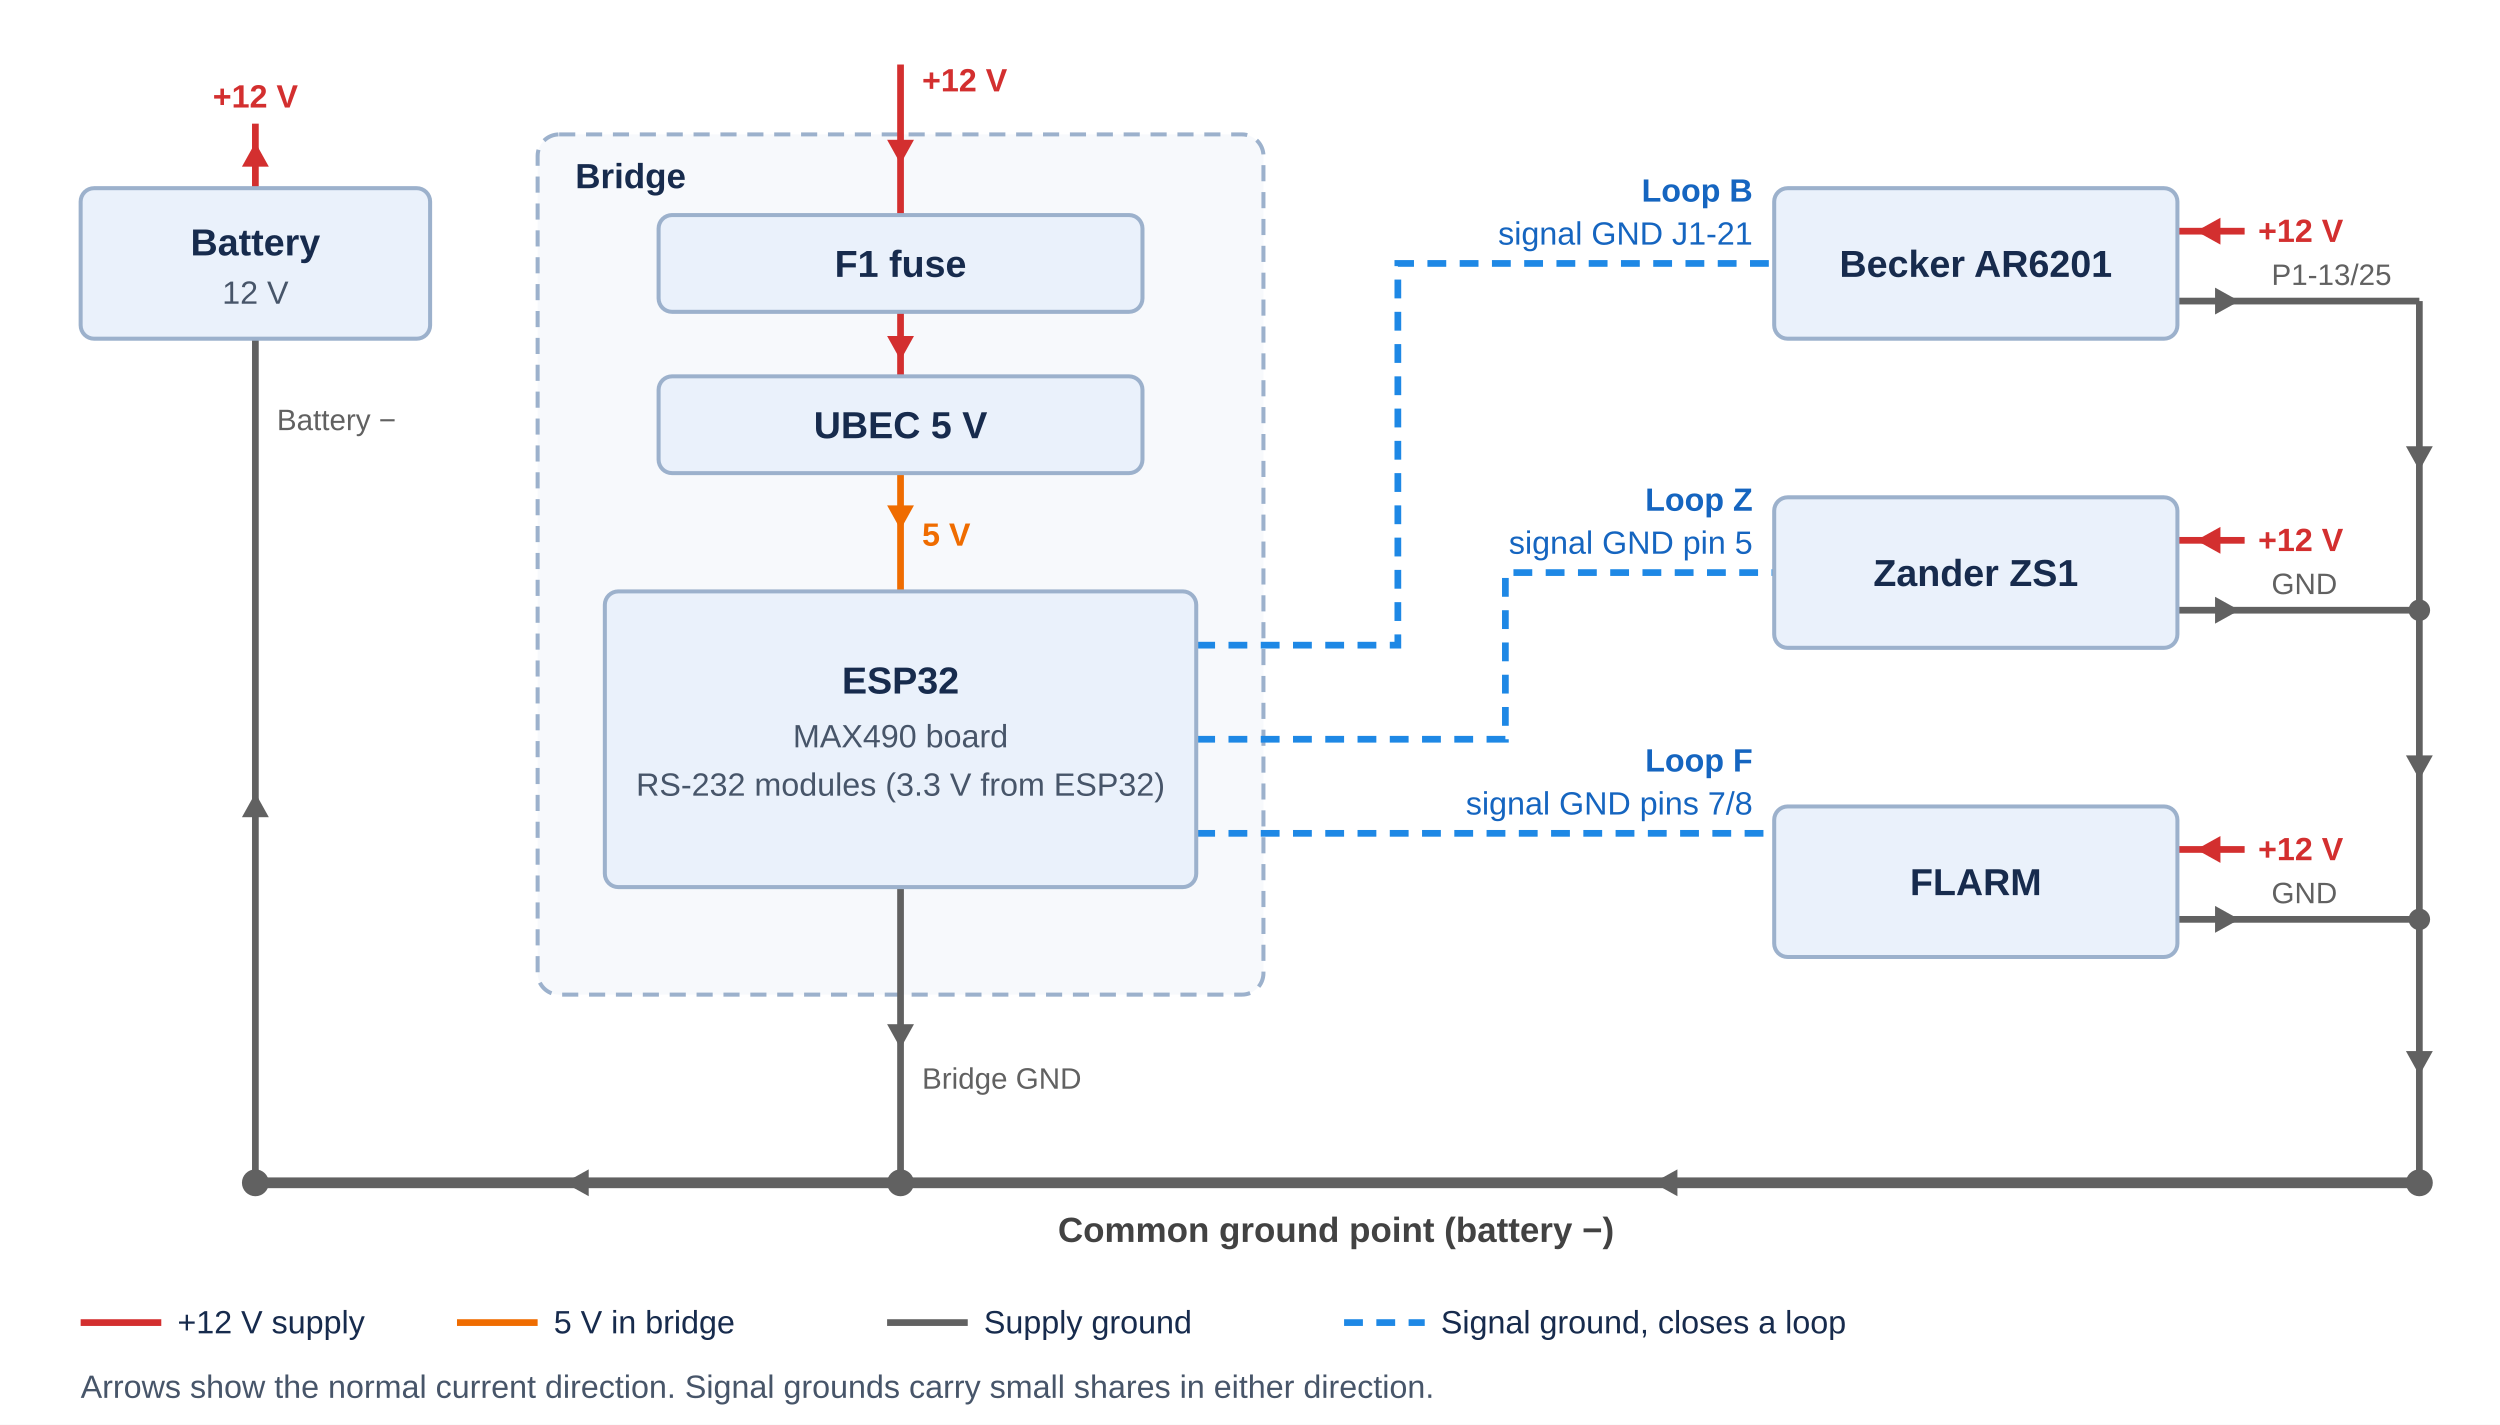
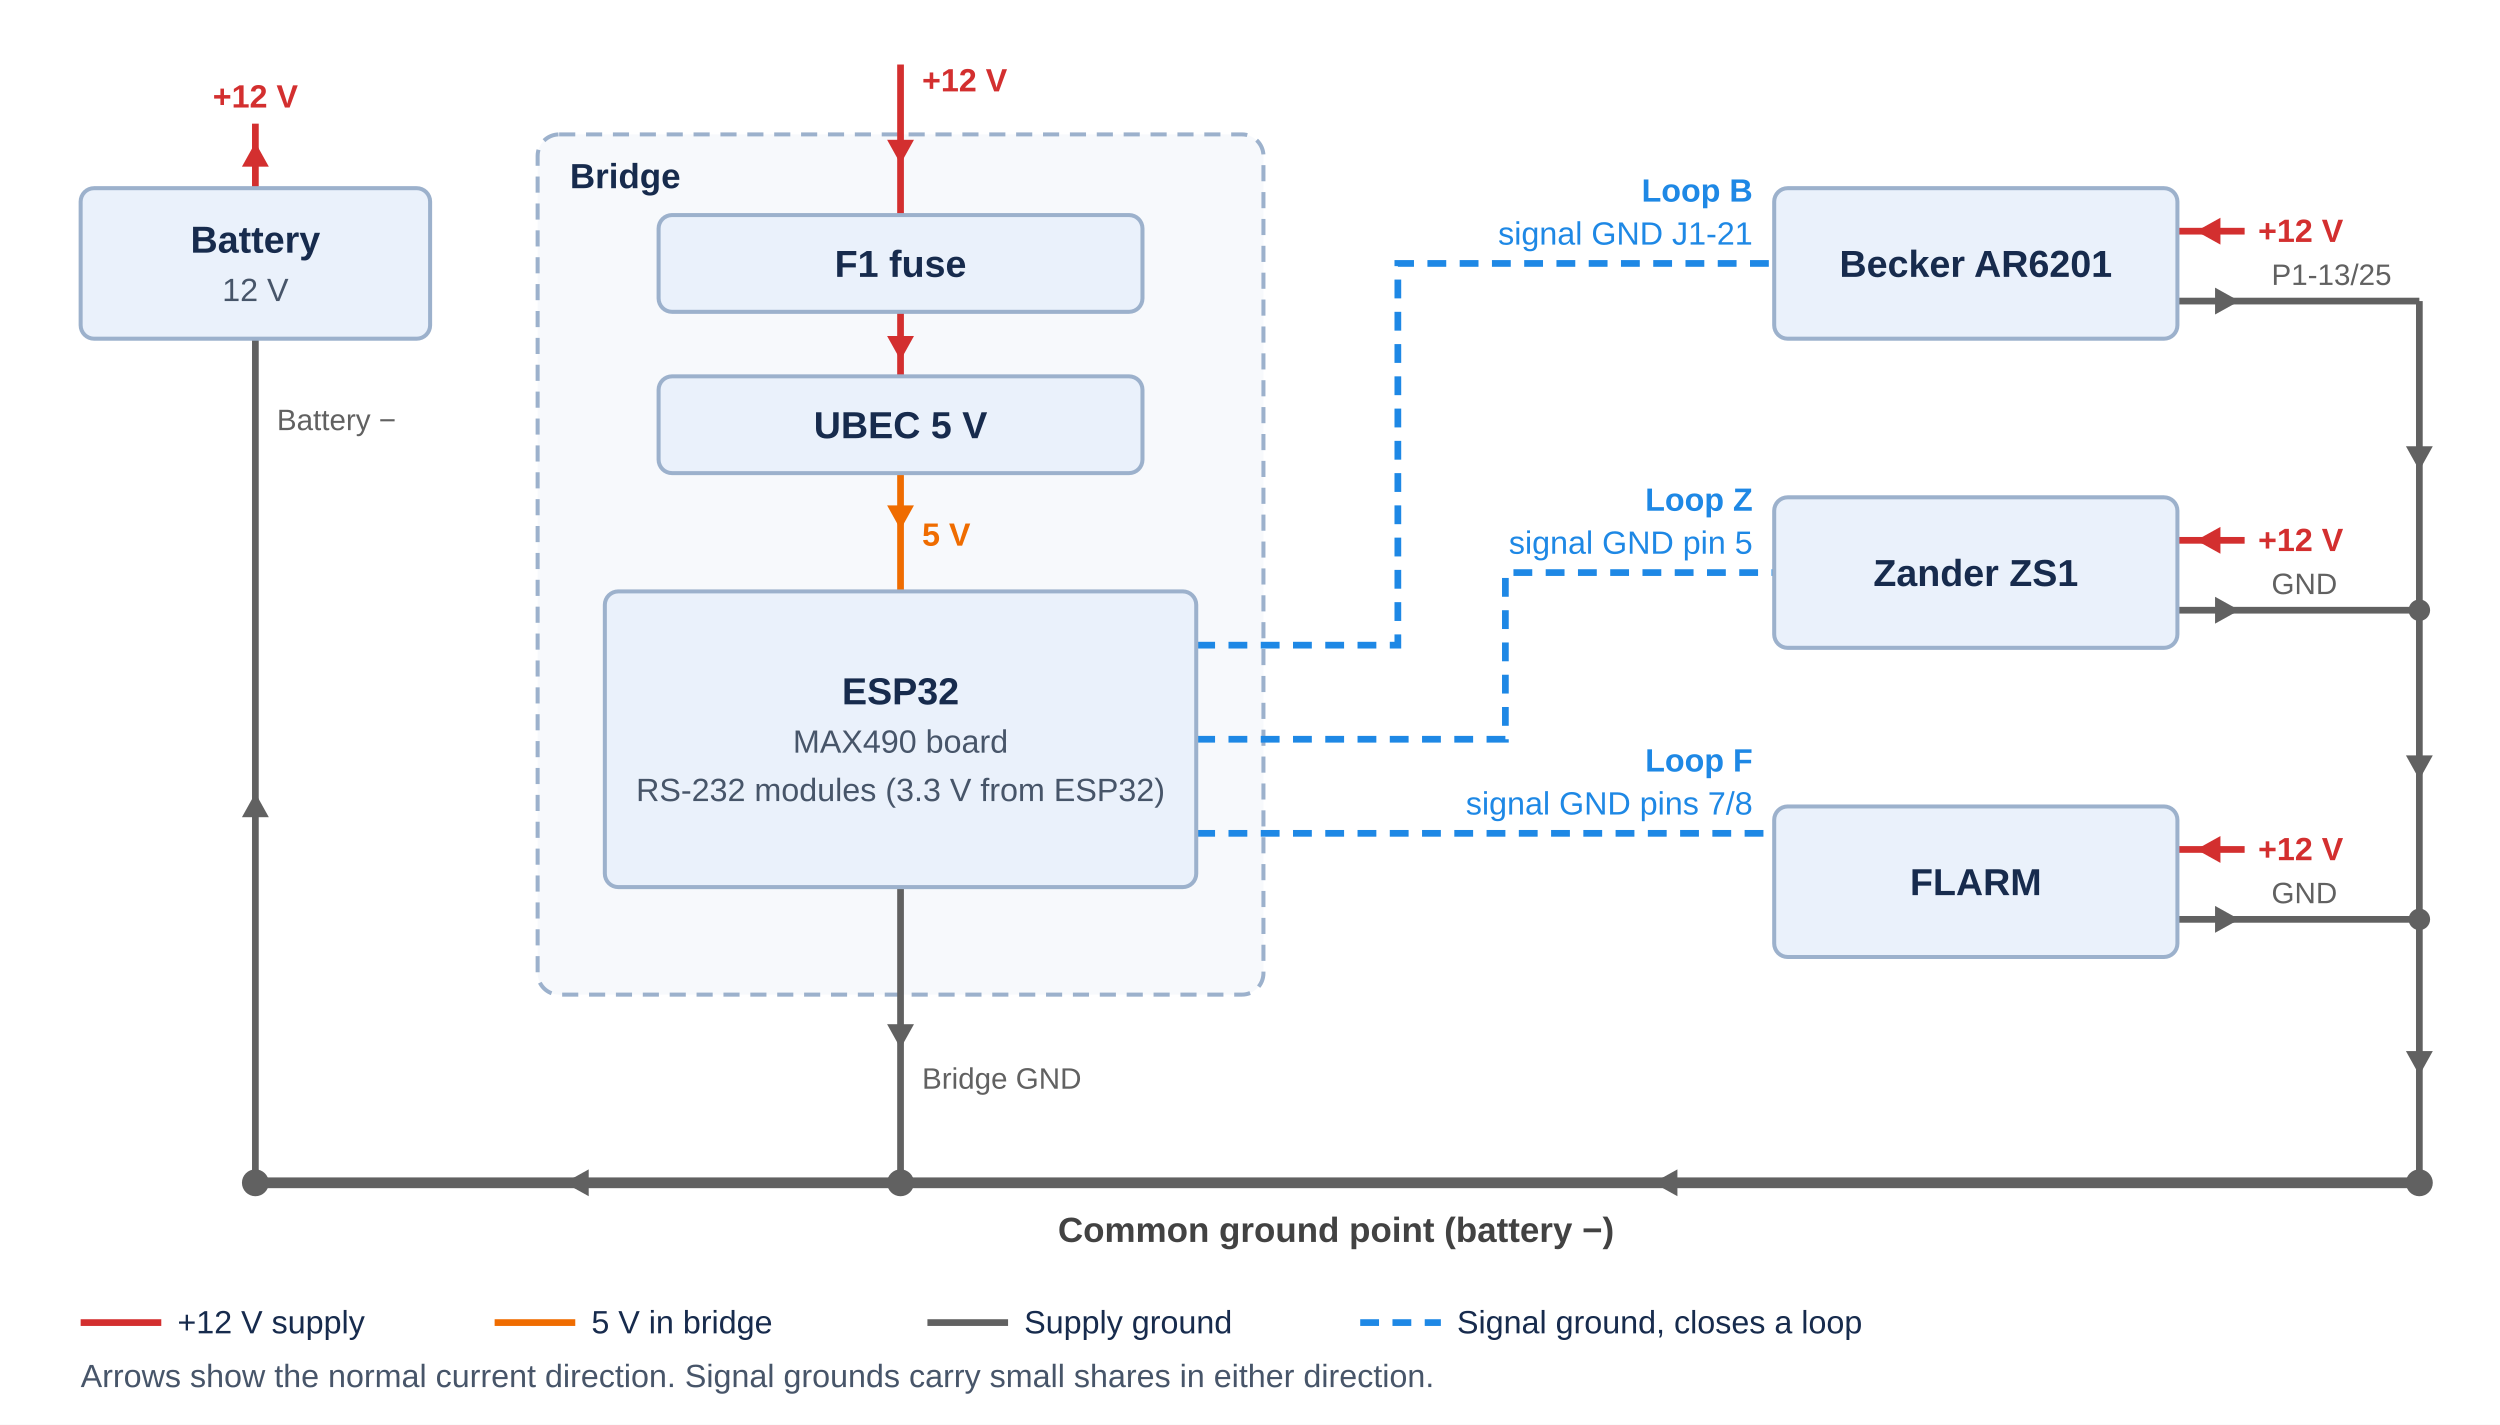
<svg xmlns="http://www.w3.org/2000/svg" width="930" height="530" viewBox="0 0 930 530" role="img" aria-labelledby="title desc">
  <rect width="930" height="530" fill="white" />
  <g font-family="Arial,sans-serif">
    <rect x="200" y="50" width="270" height="320" rx="8" fill="#f7f9fc" stroke="#9cb1cc" stroke-width="1.5" stroke-dasharray="6 4" />
-     <text x="214" y="70" font-size="13" font-weight="700" fill="#172b4d">Bridge</text>
-     <g stroke="#d32f2f" stroke-width="2.5" fill="none">
-       <path d="M95 70V46" />
-       <path d="M335 24V80" />
-       <path d="M335 116V140" />
-       <path d="M810 86H835" />
-       <path d="M810 201H835" />
-       <path d="M810 316H835" />
-     </g>
-     <path d="M335 176V220" stroke="#ef6c00" stroke-width="2.5" fill="none" />
-     <g stroke="#616161" stroke-width="2.5" fill="none">
-       <path d="M95 126V440" />
-       <path d="M335 330V440" />
-       <path d="M810 112H900" />
-       <path d="M810 227H900" />
-       <path d="M810 342H900" />
-       <path d="M900 112V440" />
-     </g>
-     <path d="M95 440H900" stroke="#616161" stroke-width="4" fill="none" />
-     <g fill="#616161">
-       <circle cx="95" cy="440" r="5" />
-       <circle cx="335" cy="440" r="5" />
-       <circle cx="900" cy="440" r="5" />
-       <circle cx="900" cy="227" r="4" />
-       <circle cx="900" cy="342" r="4" />
-     </g>
-     <g stroke="#1e88e5" stroke-width="2.5" stroke-dasharray="7 5" fill="none">
-       <path d="M445 240H520V98H660" />
-       <path d="M445 275H560V213H660" />
-       <path d="M445 310H660" />
-     </g>
-     <g>
-       <polygon points="90,62 100,62 95,53" fill="#d32f2f" />
-       <polygon points="330,52 340,52 335,61" fill="#d32f2f" />
-       <polygon points="330,125 340,125 335,134" fill="#d32f2f" />
-       <polygon points="826,81 826,91 817,86" fill="#d32f2f" />
-       <polygon points="826,196 826,206 817,201" fill="#d32f2f" />
-       <polygon points="826,311 826,321 817,316" fill="#d32f2f" />
-       <polygon points="330,188 340,188 335,197" fill="#ef6c00" />
-       <polygon points="824,107 824,117 833,112" fill="#616161" />
-       <polygon points="824,222 824,232 833,227" fill="#616161" />
-       <polygon points="824,337 824,347 833,342" fill="#616161" />
-       <polygon points="895,166 905,166 900,175" fill="#616161" />
-       <polygon points="895,281 905,281 900,290" fill="#616161" />
-       <polygon points="895,391 905,391 900,400" fill="#616161" />
-       <polygon points="624,435 624,445 615,440" fill="#616161" />
-       <polygon points="219,435 219,445 210,440" fill="#616161" />
-       <polygon points="330,381 340,381 335,390" fill="#616161" />
-       <polygon points="90,304 100,304 95,295" fill="#616161" />
-     </g>
-     <g fill="#eaf1fb" stroke="#9cb1cc" stroke-width="1.5">
-       <rect x="30" y="70" width="130" height="56" rx="5" />
-       <rect x="245" y="80" width="180" height="36" rx="5" />
-       <rect x="245" y="140" width="180" height="36" rx="5" />
-       <rect x="225" y="220" width="220" height="110" rx="5" />
-       <rect x="660" y="70" width="150" height="56" rx="5" />
-       <rect x="660" y="185" width="150" height="56" rx="5" />
-       <rect x="660" y="300" width="150" height="56" rx="5" />
-     </g>
-     <g font-size="14" fill="#172b4d" text-anchor="middle" font-weight="700">
-       <text x="95" y="95">Battery</text>
-       <text x="335" y="103">F1 fuse</text>
-       <text x="335" y="163">UBEC 5 V</text>
-       <text x="335" y="258">ESP32</text>
-       <text x="735" y="103">Becker AR6201</text>
-       <text x="735" y="218">Zander ZS1</text>
-       <text x="735" y="333">FLARM</text>
-     </g>
-     <g font-size="12" fill="#475569" text-anchor="middle">
-       <text x="95" y="113">12 V</text>
-       <text x="335" y="278">MAX490 board</text>
-       <text x="335" y="296">RS-232 modules (3.3 V from ESP32)</text>
-     </g>
-     <g font-size="12" fill="#d32f2f" font-weight="700">
-       <text x="95" y="40" text-anchor="middle">+12 V</text>
-       <text x="343" y="34">+12 V</text>
-       <text x="840" y="90">+12 V</text>
-       <text x="840" y="205">+12 V</text>
-       <text x="840" y="320">+12 V</text>
-     </g>
-     <text x="343" y="203" font-size="12" fill="#ef6c00" font-weight="700">5 V</text>
-     <g font-size="11" fill="#616161">
-       <text x="845" y="106">P1-13/25</text>
-       <text x="845" y="221">GND</text>
-       <text x="845" y="336">GND</text>
-       <text x="343" y="405">Bridge GND</text>
-       <text x="103" y="160">Battery −</text>
-     </g>
-     <g font-size="12" fill="#1565c0" text-anchor="end">
-       <text x="652" y="75" font-weight="700">Loop B</text>
-       <text x="652" y="91">signal GND J1-21</text>
-       <text x="652" y="190" font-weight="700">Loop Z</text>
-       <text x="652" y="206">signal GND pin 5</text>
-       <text x="652" y="287" font-weight="700">Loop F</text>
-       <text x="652" y="303">signal GND pins 7/8</text>
-     </g>
+     <path d="M95 70 L95 46" stroke="#d32f2f" stroke-width="2.5" fill="none" />
+     <path d="M335 24 L335 80" stroke="#d32f2f" stroke-width="2.5" fill="none" />
+     <path d="M335 116 L335 140" stroke="#d32f2f" stroke-width="2.5" fill="none" />
+     <path d="M335 176 L335 220" stroke="#ef6c00" stroke-width="2.5" fill="none" />
+     <path d="M95 126 L95 440" stroke="#616161" stroke-width="2.5" fill="none" />
+     <path d="M335 330 L335 440" stroke="#616161" stroke-width="2.5" fill="none" />
+     <path d="M900 112 L900 440" stroke="#616161" stroke-width="2.5" fill="none" />
+     <path d="M95 440 L900 440" stroke="#616161" stroke-width="4" fill="none" />
+     <path d="M810 86 L835 86" stroke="#d32f2f" stroke-width="2.5" fill="none" />
+     <path d="M810 112 L900 112" stroke="#616161" stroke-width="2.5" fill="none" />
+     <path d="M445 240 L520 240 L520 98 L660 98" stroke="#1e88e5" stroke-width="2.5" fill="none" stroke-dasharray="7 5" />
+     <path d="M810 201 L835 201" stroke="#d32f2f" stroke-width="2.5" fill="none" />
+     <path d="M810 227 L900 227" stroke="#616161" stroke-width="2.5" fill="none" />
+     <path d="M445 275 L560 275 L560 213 L660 213" stroke="#1e88e5" stroke-width="2.5" fill="none" stroke-dasharray="7 5" />
+     <path d="M810 316 L835 316" stroke="#d32f2f" stroke-width="2.5" fill="none" />
+     <path d="M810 342 L900 342" stroke="#616161" stroke-width="2.5" fill="none" />
+     <path d="M445 310 L660 310" stroke="#1e88e5" stroke-width="2.5" fill="none" stroke-dasharray="7 5" />
+     <path d="M30 492 H60" stroke="#d32f2f" stroke-width="2.5" />
+     <path d="M184 492 H214" stroke="#ef6c00" stroke-width="2.5" />
+     <path d="M345 492 H375" stroke="#616161" stroke-width="2.5" />
+     <path d="M506 492 H536" stroke="#1e88e5" stroke-width="2.5" stroke-dasharray="7 5" />
+     <polygon points="90,62 100,62 95,53" fill="#d32f2f" />
+     <polygon points="330,52 340,52 335,61" fill="#d32f2f" />
+     <polygon points="330,125 340,125 335,134" fill="#d32f2f" />
+     <polygon points="330,188 340,188 335,197" fill="#ef6c00" />
+     <polygon points="90,304 100,304 95,295" fill="#616161" />
+     <polygon points="330,381 340,381 335,390" fill="#616161" />
+     <polygon points="895,166 905,166 900,175" fill="#616161" />
+     <polygon points="895,281 905,281 900,290" fill="#616161" />
+     <polygon points="895,391 905,391 900,400" fill="#616161" />
+     <polygon points="624,435 624,445 615,440" fill="#616161" />
+     <polygon points="219,435 219,445 210,440" fill="#616161" />
+     <circle cx="95" cy="440" r="5" fill="#616161" />
+     <circle cx="335" cy="440" r="5" fill="#616161" />
+     <circle cx="900" cy="440" r="5" fill="#616161" />
+     <circle cx="900" cy="227" r="4" fill="#616161" />
+     <circle cx="900" cy="342" r="4" fill="#616161" />
+     <polygon points="826,81 826,91 817,86" fill="#d32f2f" />
+     <polygon points="824,107 824,117 833,112" fill="#616161" />
+     <polygon points="826,196 826,206 817,201" fill="#d32f2f" />
+     <polygon points="824,222 824,232 833,227" fill="#616161" />
+     <polygon points="826,311 826,321 817,316" fill="#d32f2f" />
+     <polygon points="824,337 824,347 833,342" fill="#616161" />
+     <rect x="660" y="70" width="150" height="56" rx="5" fill="#eaf1fb" stroke="#9cb1cc" stroke-width="1.5" />
+     <rect x="660" y="185" width="150" height="56" rx="5" fill="#eaf1fb" stroke="#9cb1cc" stroke-width="1.5" />
+     <rect x="660" y="300" width="150" height="56" rx="5" fill="#eaf1fb" stroke="#9cb1cc" stroke-width="1.5" />
+     <rect x="30" y="70" width="130" height="56" rx="5" fill="#eaf1fb" stroke="#9cb1cc" stroke-width="1.5" />
+     <rect x="245" y="80" width="180" height="36" rx="5" fill="#eaf1fb" stroke="#9cb1cc" stroke-width="1.5" />
+     <rect x="245" y="140" width="180" height="36" rx="5" fill="#eaf1fb" stroke="#9cb1cc" stroke-width="1.5" />
+     <rect x="225" y="220" width="220" height="110" rx="5" fill="#eaf1fb" stroke="#9cb1cc" stroke-width="1.5" />
+     <text x="212" y="70" font-size="13" fill="#172b4d" text-anchor="start" font-weight="700">Bridge</text>
+     <text x="95" y="40" font-size="12" fill="#d32f2f" text-anchor="middle" font-weight="700">+12 V</text>
+     <text x="343" y="34" font-size="12" fill="#d32f2f" text-anchor="start" font-weight="700">+12 V</text>
+     <text x="343" y="203" font-size="12" fill="#ef6c00" text-anchor="start" font-weight="700">5 V</text>
+     <text x="735.0" y="103.0" font-size="14" fill="#172b4d" text-anchor="middle" font-weight="700">Becker AR6201</text>
+     <text x="840" y="90" font-size="12" fill="#d32f2f" text-anchor="start" font-weight="700">+12 V</text>
+     <text x="845" y="106" font-size="11" fill="#616161" text-anchor="start">P1-13/25</text>
+     <text x="652" y="75" font-size="12" fill="#1e88e5" text-anchor="end" font-weight="700">Loop B</text>
+     <text x="652" y="91" font-size="12" fill="#1e88e5" text-anchor="end">signal GND J1-21</text>
+     <text x="735.0" y="218.0" font-size="14" fill="#172b4d" text-anchor="middle" font-weight="700">Zander ZS1</text>
+     <text x="840" y="205" font-size="12" fill="#d32f2f" text-anchor="start" font-weight="700">+12 V</text>
+     <text x="845" y="221" font-size="11" fill="#616161" text-anchor="start">GND</text>
+     <text x="652" y="190" font-size="12" fill="#1e88e5" text-anchor="end" font-weight="700">Loop Z</text>
+     <text x="652" y="206" font-size="12" fill="#1e88e5" text-anchor="end">signal GND pin 5</text>
+     <text x="735.0" y="333.0" font-size="14" fill="#172b4d" text-anchor="middle" font-weight="700">FLARM</text>
+     <text x="840" y="320" font-size="12" fill="#d32f2f" text-anchor="start" font-weight="700">+12 V</text>
+     <text x="845" y="336" font-size="11" fill="#616161" text-anchor="start">GND</text>
+     <text x="652" y="287" font-size="12" fill="#1e88e5" text-anchor="end" font-weight="700">Loop F</text>
+     <text x="652" y="303" font-size="12" fill="#1e88e5" text-anchor="end">signal GND pins 7/8</text>
+     <text x="95.0" y="94.0" font-size="14" fill="#172b4d" text-anchor="middle" font-weight="700">Battery</text>
+     <text x="95.0" y="112.0" font-size="12" fill="#475569" text-anchor="middle">12 V</text>
+     <text x="335.0" y="103.0" font-size="14" fill="#172b4d" text-anchor="middle" font-weight="700">F1 fuse</text>
+     <text x="335.0" y="163.0" font-size="14" fill="#172b4d" text-anchor="middle" font-weight="700">UBEC 5 V</text>
+     <text x="335.0" y="262.0" font-size="14" fill="#172b4d" text-anchor="middle" font-weight="700">ESP32</text>
+     <text x="335.0" y="280.0" font-size="12" fill="#475569" text-anchor="middle">MAX490 board</text>
+     <text x="335.0" y="298.0" font-size="12" fill="#475569" text-anchor="middle">RS-232 modules (3.3 V from ESP32)</text>
+     <text x="103" y="160" font-size="11" fill="#616161" text-anchor="start">Battery −</text>
+     <text x="343" y="405" font-size="11" fill="#616161" text-anchor="start">Bridge GND</text>
    <text x="497" y="462" font-size="13" fill="#424242" text-anchor="middle" font-weight="700">Common ground point (battery −)</text>
-     <g stroke-width="2.5" fill="none">
-       <path d="M30 492H60" stroke="#d32f2f" />
-       <path d="M170 492H200" stroke="#ef6c00" />
-       <path d="M330 492H360" stroke="#616161" />
-       <path d="M500 492H530" stroke="#1e88e5" stroke-dasharray="7 5" />
-     </g>
-     <g font-size="12" fill="#172b4d">
-       <text x="66" y="496">+12 V supply</text>
-       <text x="206" y="496">5 V in bridge</text>
-       <text x="366" y="496">Supply ground</text>
-       <text x="536" y="496">Signal ground, closes a loop</text>
-       <text x="30" y="520" fill="#475569">Arrows show the normal current direction. Signal grounds carry small shares in either direction.</text>
-     </g>
+     <text x="66" y="496" font-size="12" fill="#172b4d" text-anchor="start">+12 V supply</text>
+     <text x="220" y="496" font-size="12" fill="#172b4d" text-anchor="start">5 V in bridge</text>
+     <text x="381" y="496" font-size="12" fill="#172b4d" text-anchor="start">Supply ground</text>
+     <text x="542" y="496" font-size="12" fill="#172b4d" text-anchor="start">Signal ground, closes a loop</text>
+     <text x="30" y="516" font-size="12" fill="#475569" text-anchor="start">Arrows show the normal current direction. Signal grounds carry small shares in either direction.</text>
  </g>
</svg>
